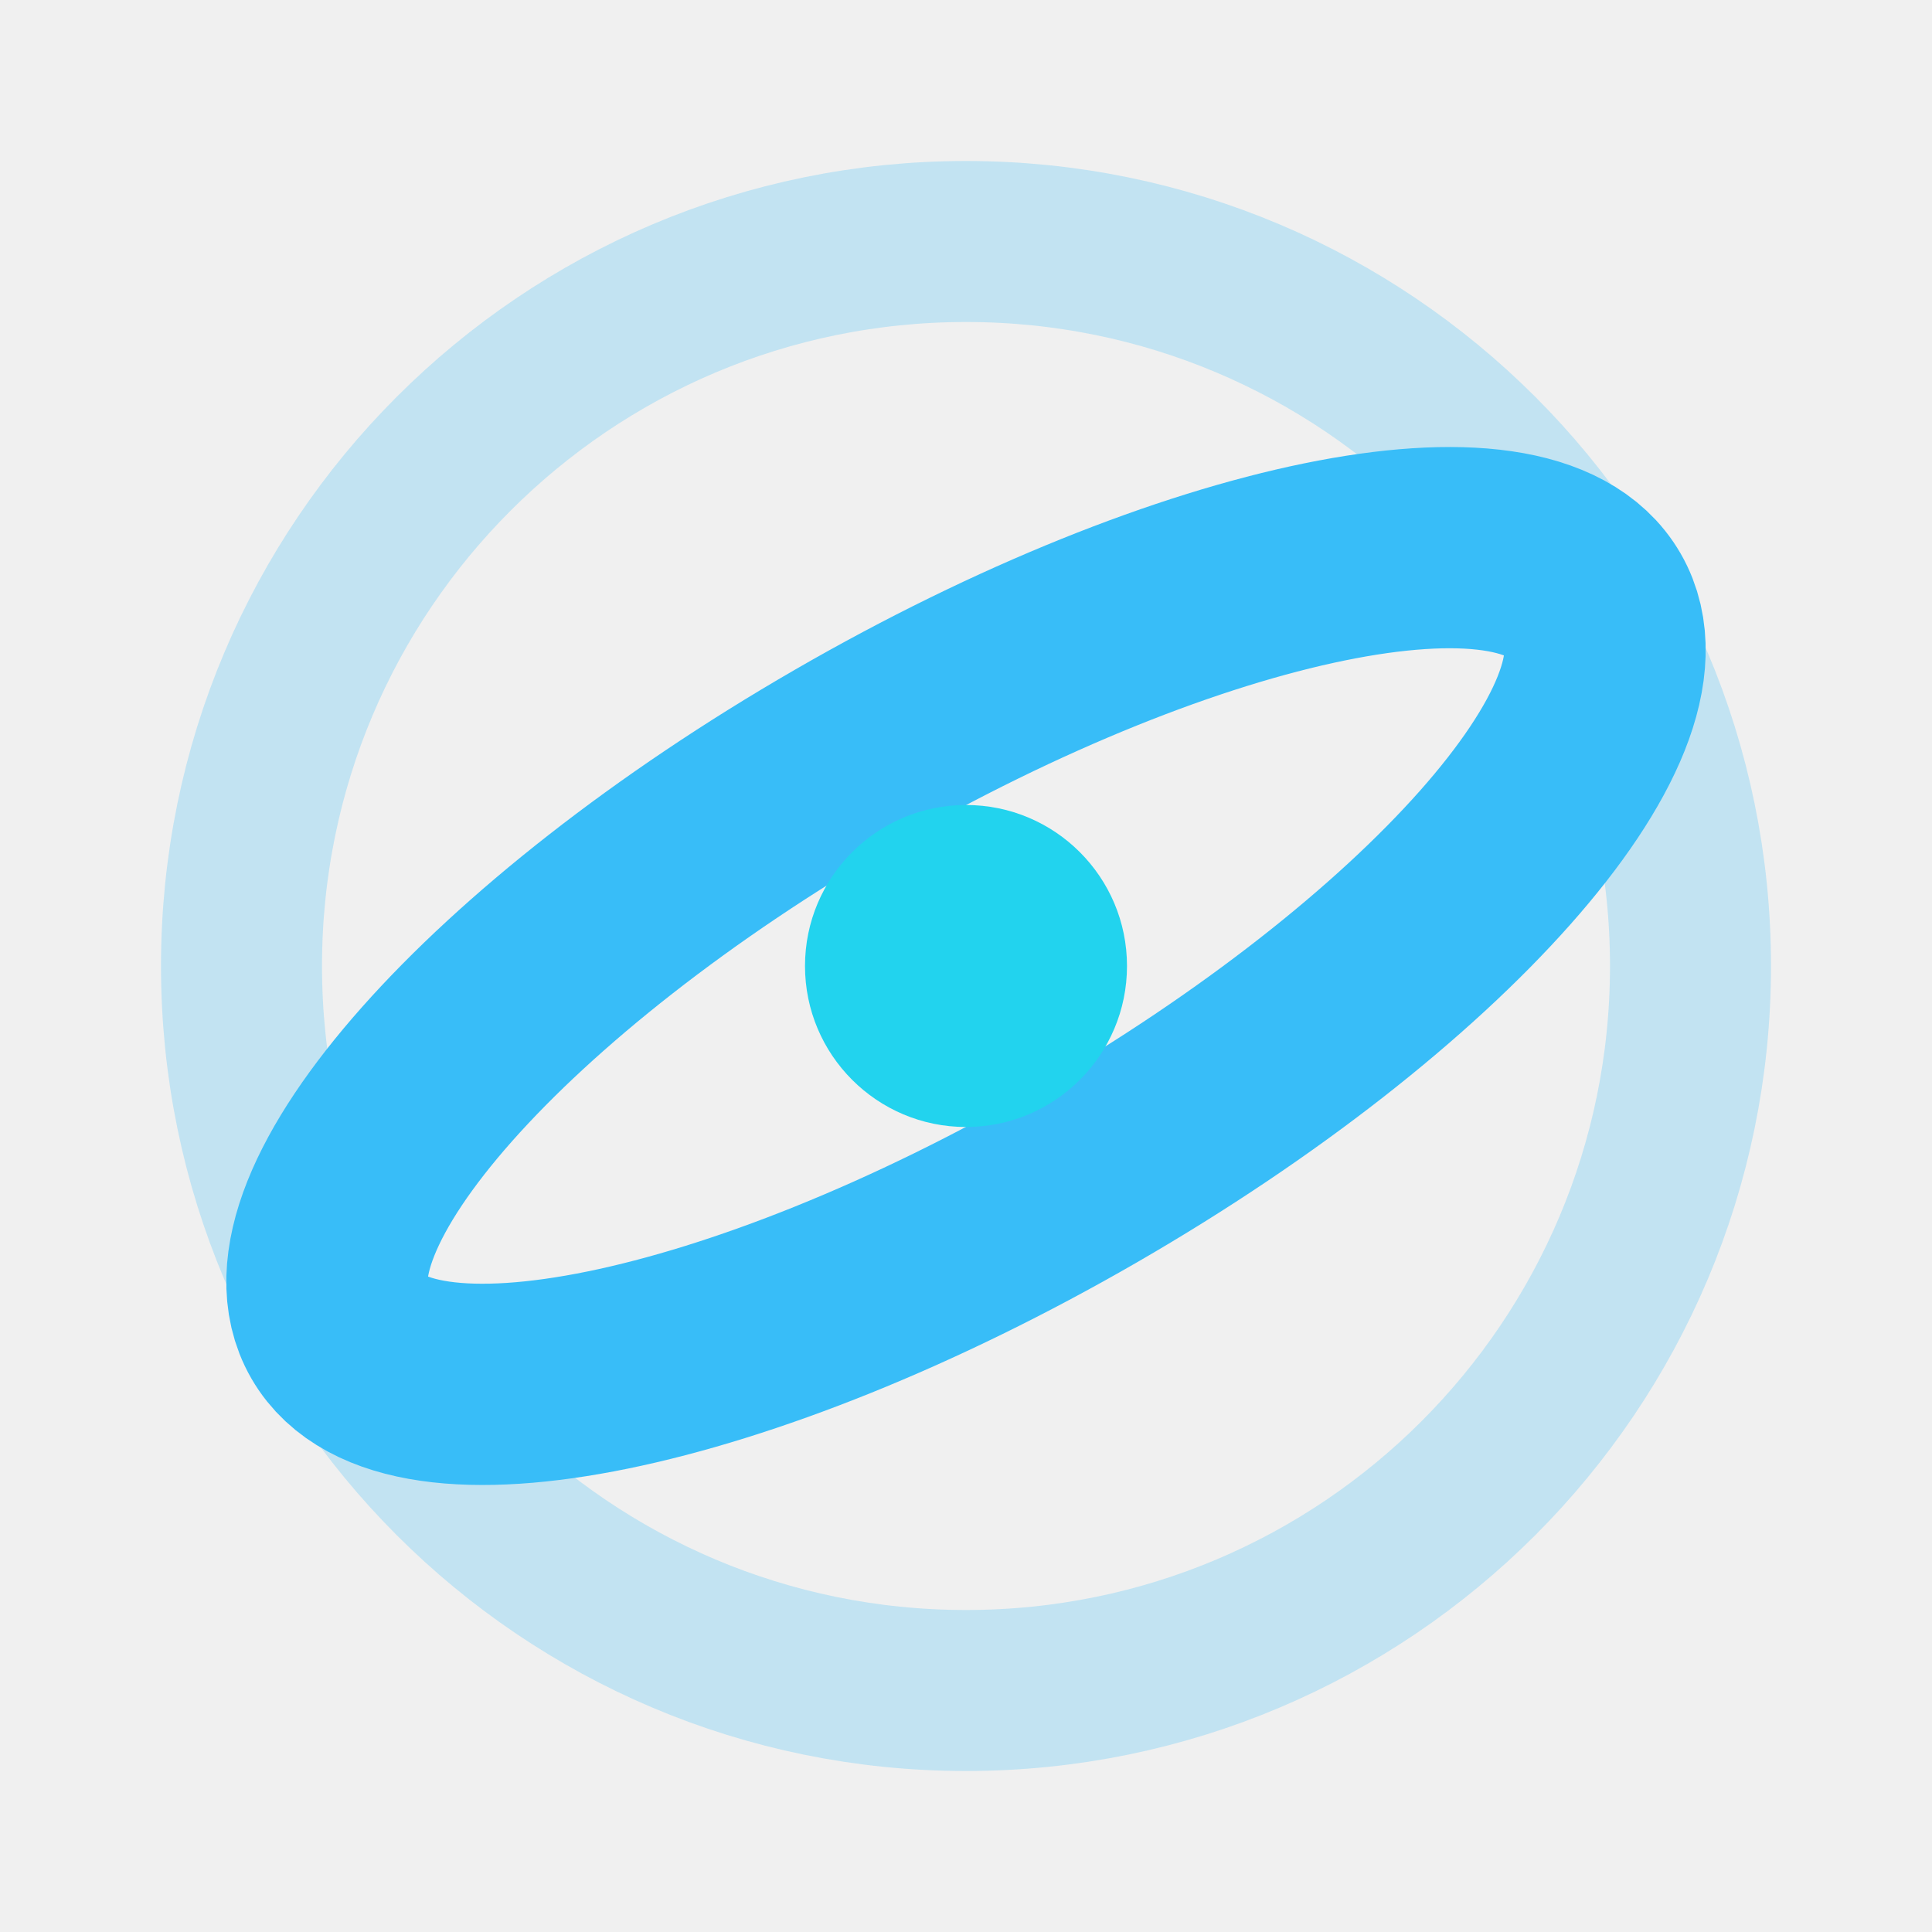
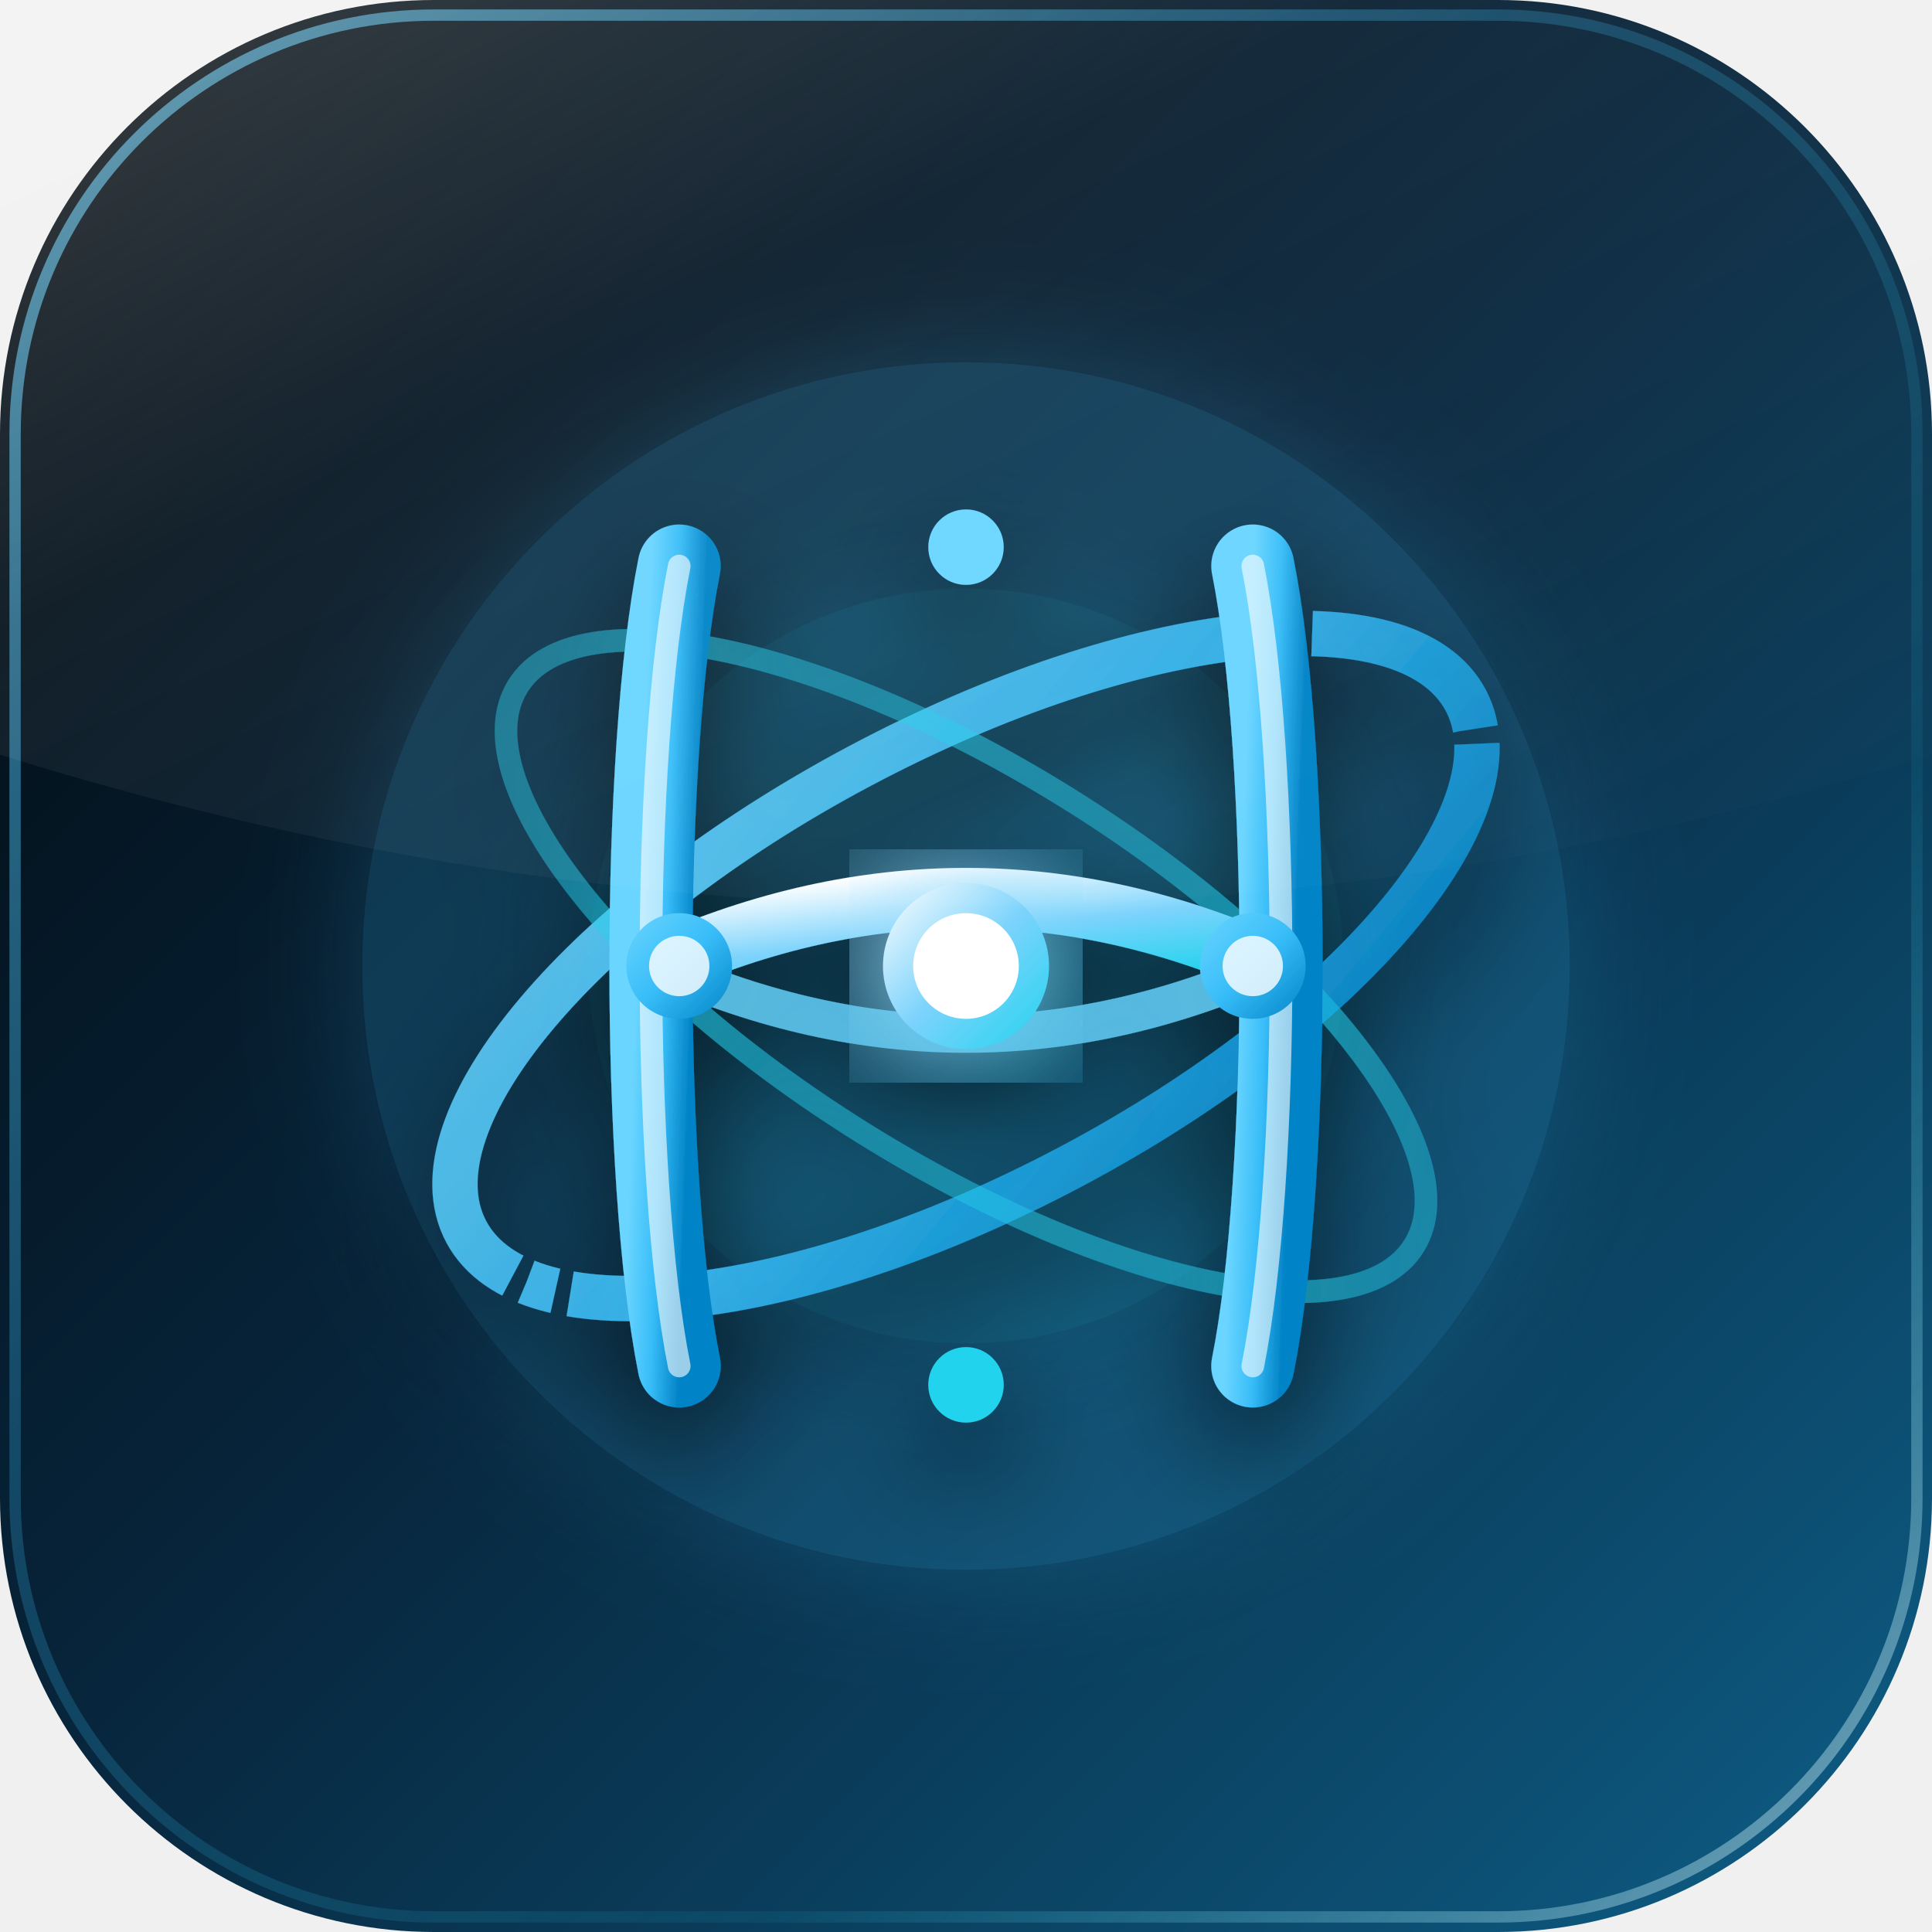
- <svg xmlns="http://www.w3.org/2000/svg" viewBox="0 0 24 24" fill="none" stroke="#38bdf8" stroke-width="2" stroke-linecap="round" stroke-linejoin="round">
-   <circle cx="12" cy="12" r="9" stroke-opacity="0.25" />
-   <ellipse cx="12" cy="12" rx="9" ry="3" transform="rotate(-30 12 12)" stroke-width="2.5" />
-   <circle cx="12" cy="12" r="2" fill="#22d3ee" stroke="none" />
+ <svg xmlns="http://www.w3.org/2000/svg" width="512" height="512" viewBox="0 0 512 512">
+   <defs>
+     <linearGradient id="bgGrad" x1="0%" y1="0%" x2="100%" y2="100%">
+       <stop offset="0%" stop-color="#02070B" />
+       <stop offset="45%" stop-color="#07243A" />
+       <stop offset="100%" stop-color="#0E5E87" />
+     </linearGradient>
+     <linearGradient id="rimGrad" x1="0%" y1="0%" x2="100%" y2="100%">
+       <stop offset="0%" stop-color="#6AD5FF" stop-opacity="0.8" />
+       <stop offset="40%" stop-color="#38BDF8" stop-opacity="0.3" />
+       <stop offset="70%" stop-color="#22D3EE" stop-opacity="0.1" />
+       <stop offset="100%" stop-color="#FFFFFF" stop-opacity="0.6" />
+     </linearGradient>
+     <linearGradient id="orbitGrad" x1="0%" y1="0%" x2="100%" y2="100%">
+       <stop offset="0%" stop-color="#6AD5FF" />
+       <stop offset="50%" stop-color="#38BDF8" />
+       <stop offset="100%" stop-color="#0284C7" />
+     </linearGradient>
+     <linearGradient id="nodeGrad" x1="0%" y1="0%" x2="100%" y2="100%">
+       <stop offset="0%" stop-color="#FFFFFF" />
+       <stop offset="50%" stop-color="#7DD3FC" />
+       <stop offset="100%" stop-color="#22D3EE" />
+     </linearGradient>
+     <linearGradient id="glassSweep" x1="0%" y1="0%" x2="100%" y2="100%">
+       <stop offset="0%" stop-color="#FFFFFF" stop-opacity="0.22" />
+       <stop offset="35%" stop-color="#FFFFFF" stop-opacity="0.06" />
+       <stop offset="100%" stop-color="#FFFFFF" stop-opacity="0.0" />
+     </linearGradient>
+     <filter id="coreGlow" x="-20%" y="-20%" width="140%" height="140%">
+       <feGaussianBlur stdDeviation="16" result="blur" />
+       <feComposite in="SourceGraphic" in2="blur" operator="over" />
+     </filter>
+     <filter id="dropShadow" x="-10%" y="-10%" width="120%" height="120%">
+       <feDropShadow dx="0" dy="12" stdDeviation="14" flood-color="#000000" flood-opacity="0.65" />
+     </filter>
+   </defs>
+   <rect width="512" height="512" rx="115" ry="115" fill="url(#bgGrad)" />
+   <circle cx="256" cy="256" r="160" fill="#38BDF8" opacity="0.18" filter="url(#coreGlow)" />
+   <circle cx="256" cy="256" r="100" fill="#22D3EE" opacity="0.12" filter="url(#coreGlow)" />
+   <rect x="4" y="4" width="504" height="504" rx="111" ry="111" fill="none" stroke="url(#rimGrad)" stroke-width="3" opacity="0.8" />
+   <g filter="url(#dropShadow)">
+     <ellipse cx="256" cy="256" rx="150" ry="60" fill="none" stroke="url(#orbitGrad)" stroke-width="12" stroke-dasharray="8 4 300 4" transform="rotate(-28 256 256)" opacity="0.85" />
+     <ellipse cx="256" cy="256" rx="140" ry="52" fill="none" stroke="#22D3EE" stroke-width="6" stroke-opacity="0.4" transform="rotate(32 256 256)" />
+     <path d="M 180 150 C 170 200, 170 312, 180 362" fill="none" stroke="url(#orbitGrad)" stroke-width="22" stroke-linecap="round" />
+     <path d="M 180 150 C 170 200, 170 312, 180 362" fill="none" stroke="#FFFFFF" stroke-width="6" stroke-linecap="round" opacity="0.6" />
+     <path d="M 332 150 C 342 200, 342 312, 332 362" fill="none" stroke="url(#orbitGrad)" stroke-width="22" stroke-linecap="round" />
+     <path d="M 332 150 C 342 200, 342 312, 332 362" fill="none" stroke="#FFFFFF" stroke-width="6" stroke-linecap="round" opacity="0.6" />
+     <path d="M 175 256 Q 256 220 337 256" fill="none" stroke="url(#nodeGrad)" stroke-width="16" stroke-linecap="round" />
+     <path d="M 175 256 Q 256 292 337 256" fill="none" stroke="#6AD5FF" stroke-width="10" stroke-linecap="round" opacity="0.75" />
+     <circle cx="256" cy="256" r="22" fill="url(#nodeGrad)" filter="url(#coreGlow)" />
+     <circle cx="256" cy="256" r="14" fill="#FFFFFF" />
+     <circle cx="252" cy="252" r="5" fill="#FFFFFF" opacity="0.9" />
+     <circle cx="180" cy="256" r="14" fill="url(#orbitGrad)" />
+     <circle cx="180" cy="256" r="8" fill="#FFFFFF" opacity="0.8" />
+     <circle cx="332" cy="256" r="14" fill="url(#orbitGrad)" />
+     <circle cx="332" cy="256" r="8" fill="#FFFFFF" opacity="0.8" />
+     <circle cx="256" cy="145" r="10" fill="#6AD5FF" />
+     <circle cx="256" cy="367" r="10" fill="#22D3EE" />
+   </g>
+   <path d="M 0 0 L 512 0 L 512 200 Q 256 280 0 200 Z" fill="url(#glassSweep)" clip-path="url(#clipSquircle)" />
</svg>
